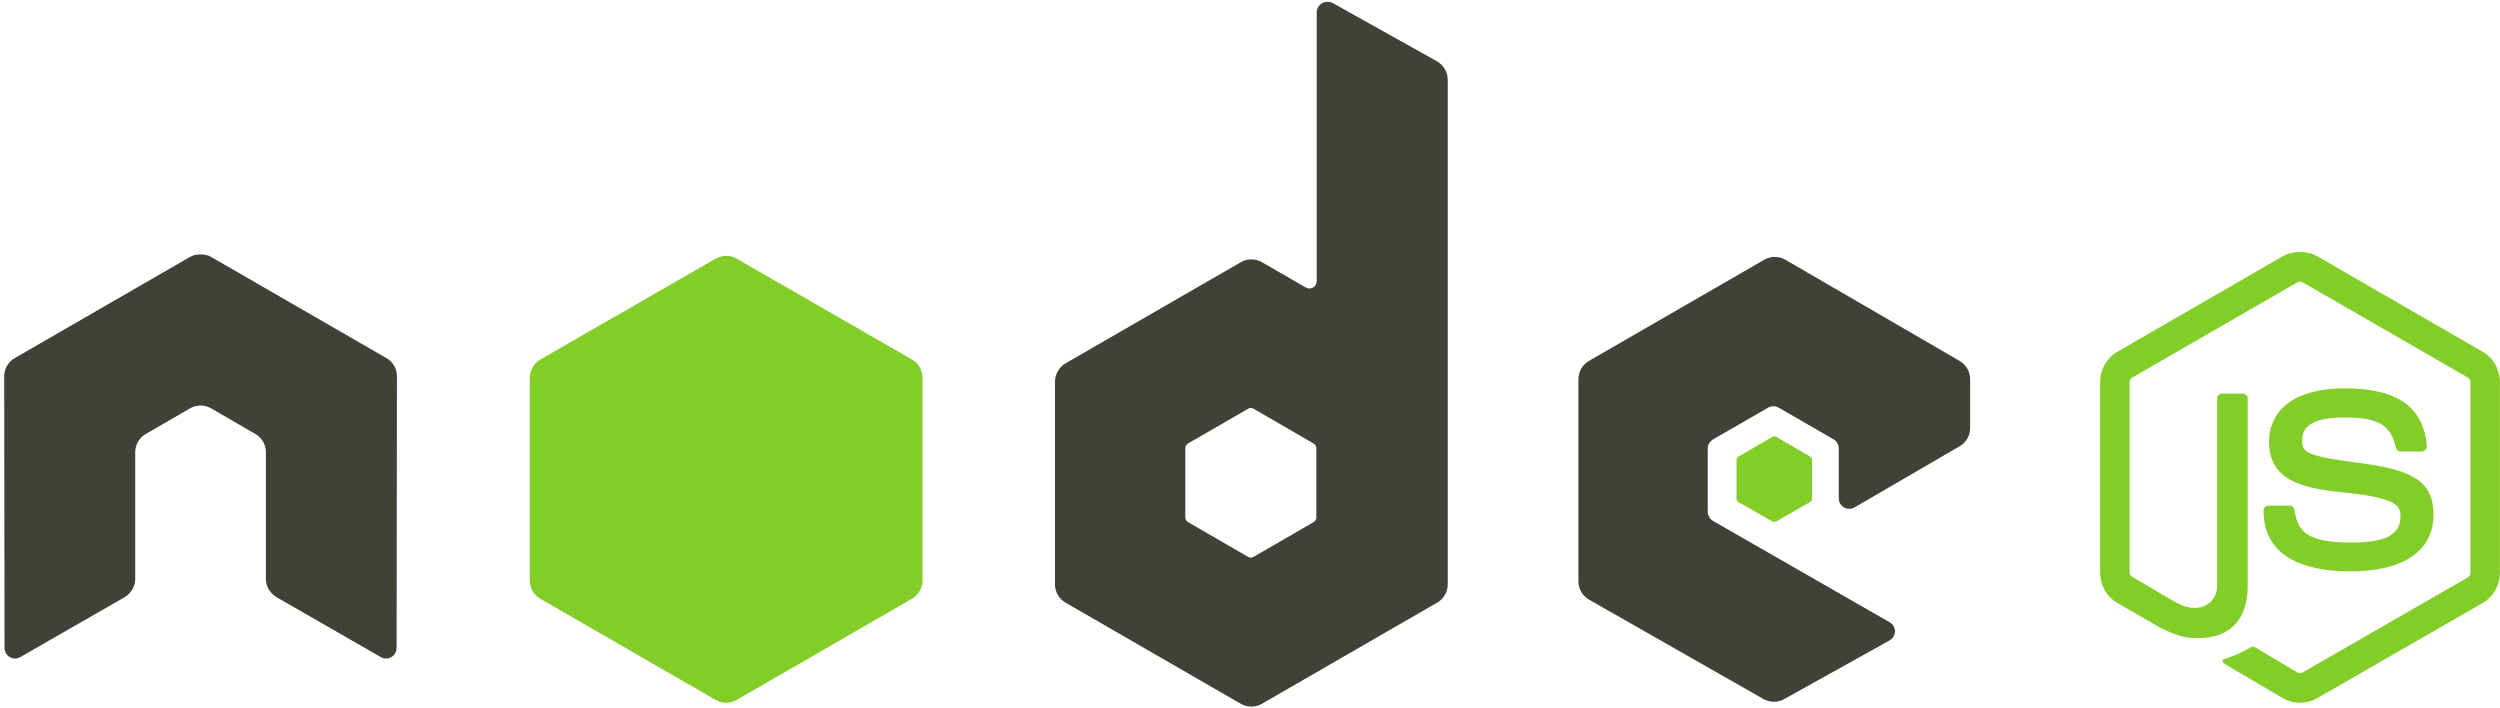
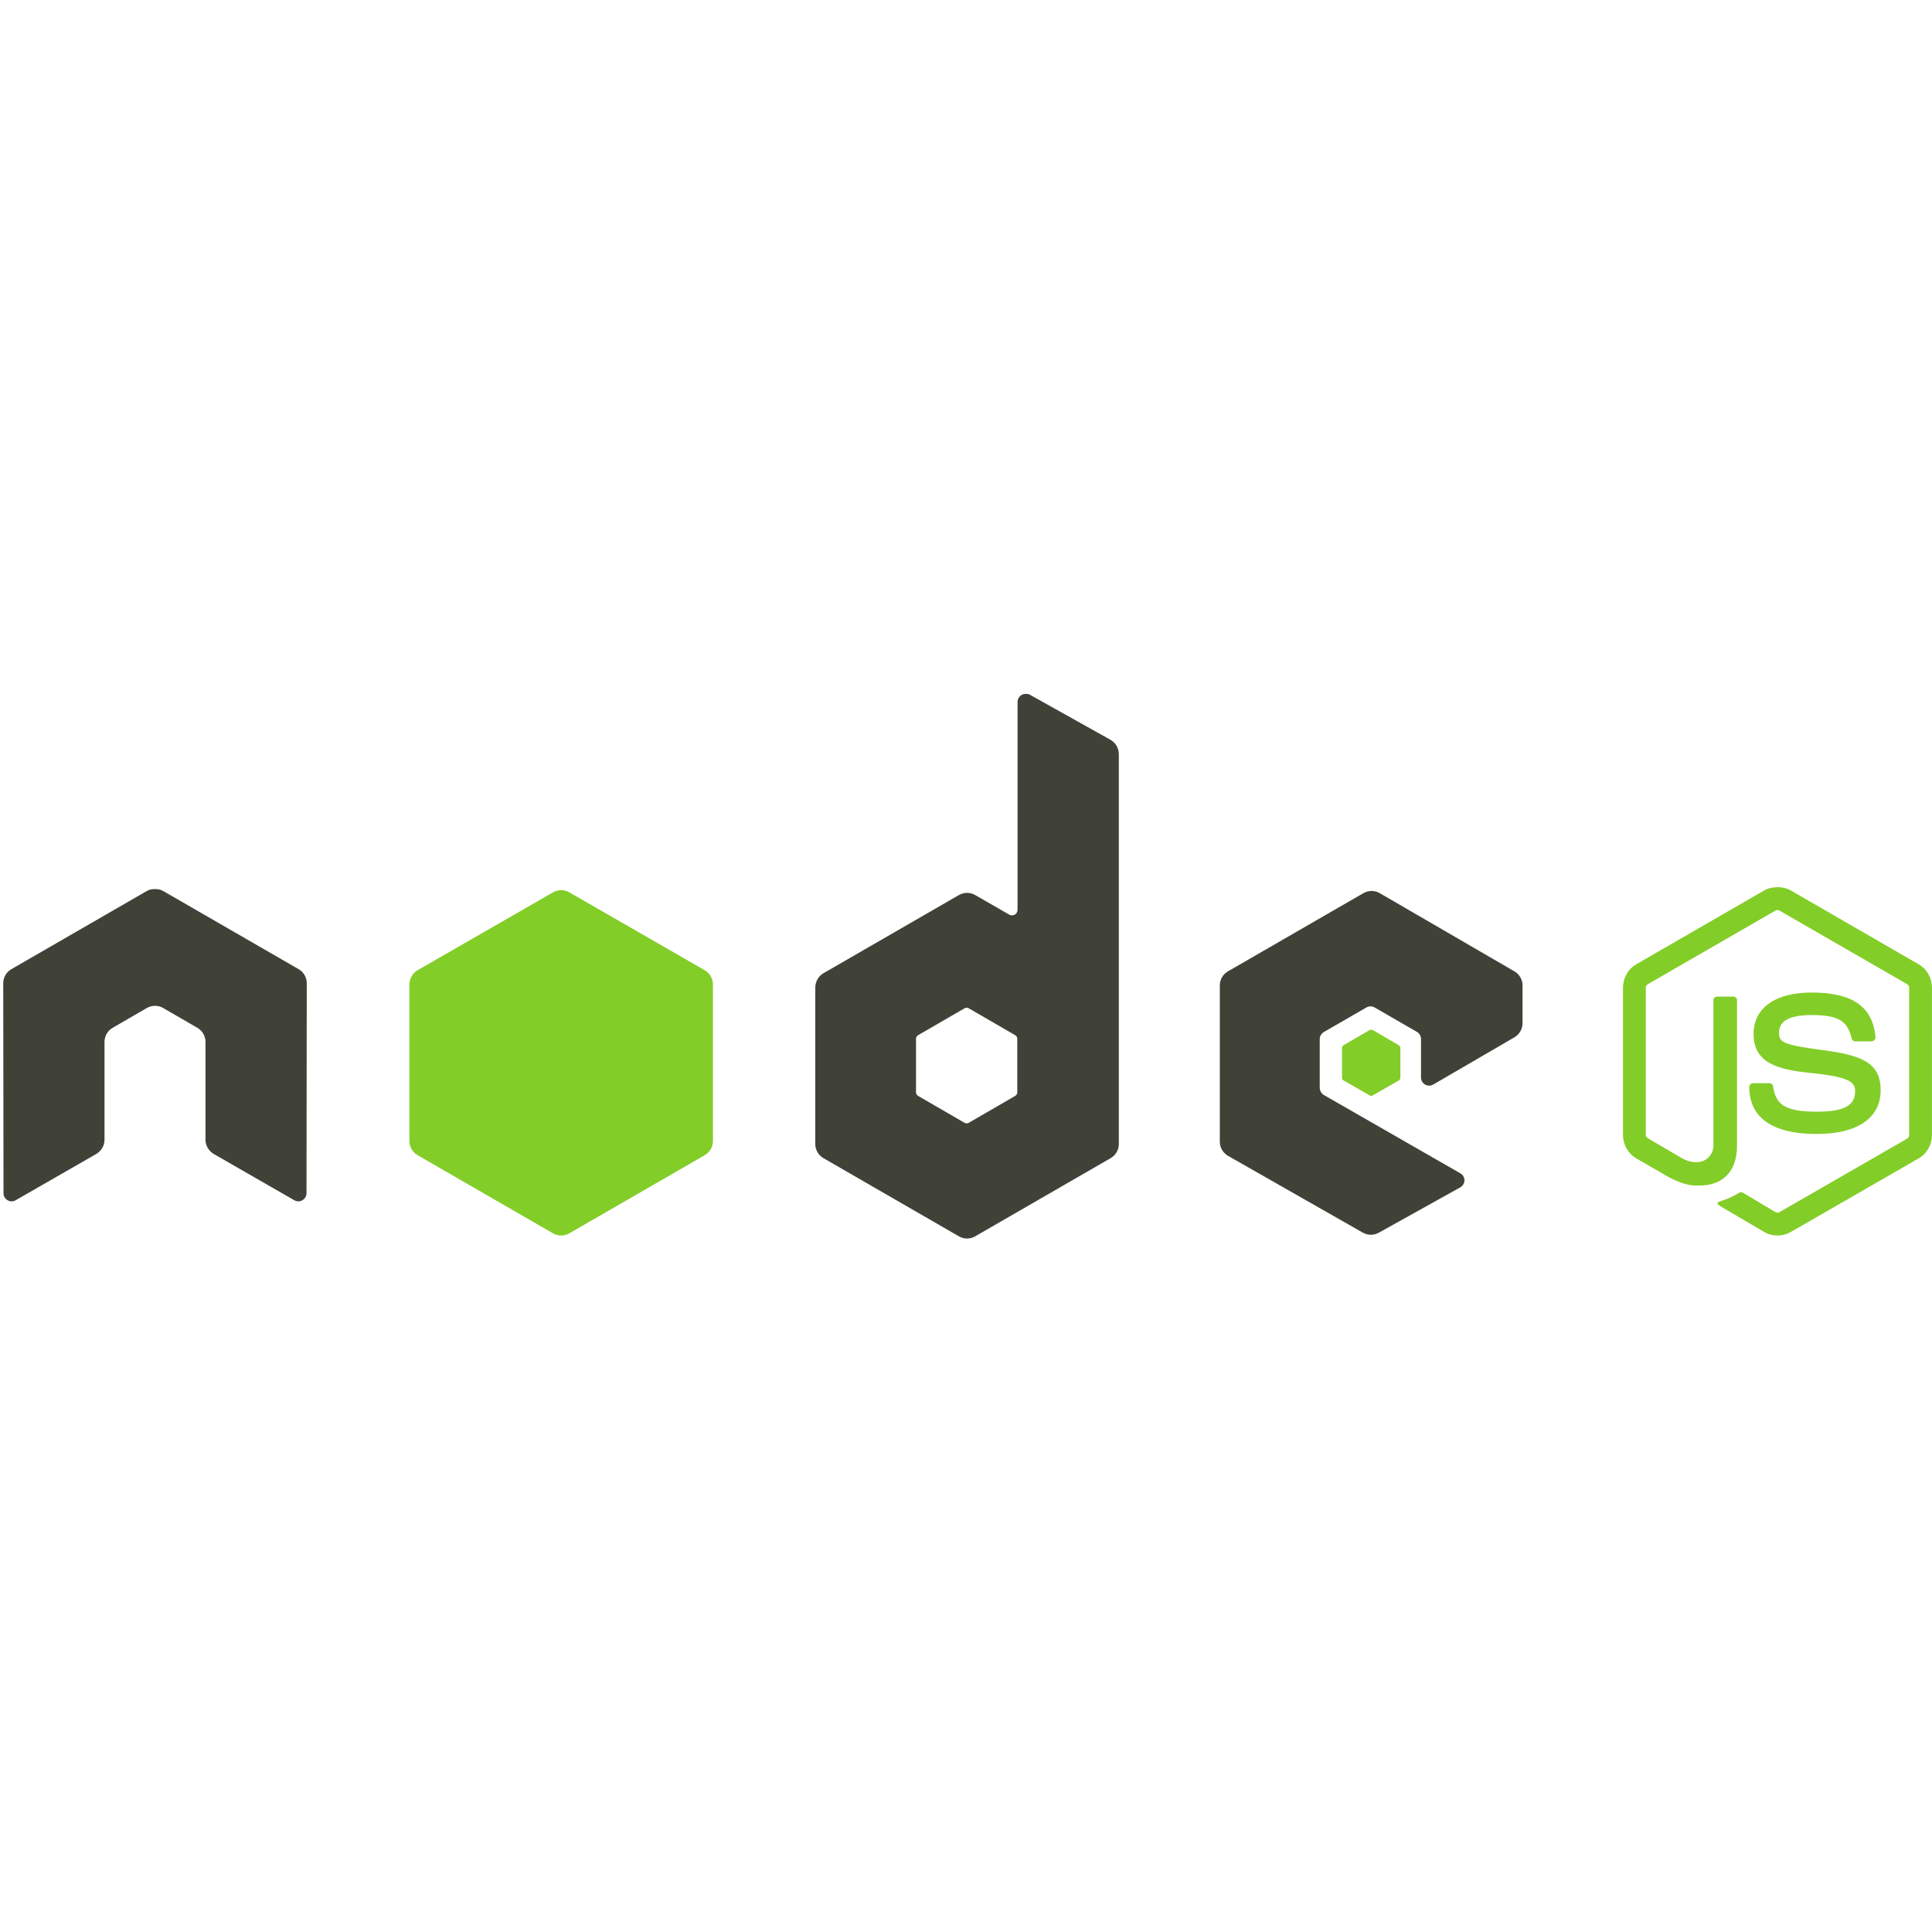
- <svg xmlns="http://www.w3.org/2000/svg" width="2500" height="708" viewBox="0 0 512 145" preserveAspectRatio="xMinYMin meet">
+ <svg xmlns="http://www.w3.org/2000/svg" width="48px" height="48px" viewBox="0 -183.5 512 512" preserveAspectRatio="xMinYMin meet">
  <g fill="#83CD29">
    <path d="M471.05 51.611c-1.244 0-2.454.257-3.525.863l-33.888 19.57c-2.193 1.264-3.526 3.65-3.526 6.189v39.069c0 2.537 1.333 4.92 3.526 6.187l8.85 5.109c4.3 2.119 5.885 2.086 7.842 2.086 6.366 0 10.001-3.863 10.001-10.576V81.542c0-.545-.472-.935-1.007-.935h-4.245c-.544 0-1.007.39-1.007.935v38.566c0 2.975-3.1 5.968-8.13 3.453l-9.21-5.396c-.326-.177-.576-.49-.576-.863v-39.07c0-.37.247-.747.576-.935L470.547 57.8a.998.998 0 0 1 1.007 0l33.817 19.498c.322.194.576.553.576.936v39.069c0 .373-.188.755-.504.935l-33.889 19.498c-.29.173-.69.173-1.007 0l-8.706-5.18a.905.905 0 0 0-.863 0c-2.403 1.362-2.855 1.52-5.109 2.302-.555.194-1.398.495.288 1.44l11.368 6.69a6.995 6.995 0 0 0 3.526.936 6.949 6.949 0 0 0 3.525-.935l33.889-19.499c2.193-1.275 3.525-3.65 3.525-6.187v-39.07c0-2.538-1.332-4.92-3.525-6.187l-33.889-19.57c-1.062-.607-2.28-.864-3.525-.864z" />
    <path d="M480.116 79.528c-9.65 0-15.397 4.107-15.397 10.937 0 7.408 5.704 9.444 14.966 10.36 11.08 1.085 11.943 2.712 11.943 4.893 0 3.783-3.016 5.396-10.144 5.396-8.957 0-10.925-2.236-11.584-6.691-.078-.478-.447-.864-.936-.864h-4.389c-.54 0-1.007.466-1.007 1.008 0 5.703 3.102 12.447 17.916 12.447 10.723 0 16.908-4.209 16.908-11.584 0-7.31-4.996-9.273-15.398-10.648-10.51-1.391-11.512-2.072-11.512-4.533 0-2.032.85-4.75 8.634-4.75 6.954 0 9.524 1.5 10.577 6.189.092.44.48.791.935.791h4.39c.27 0 .532-.166.719-.36.184-.207.314-.44.288-.719-.68-8.074-6.064-11.872-16.909-11.872z" />
  </g>
  <path d="M271.821.383a2.181 2.181 0 0 0-1.08.287 2.18 2.18 0 0 0-1.079 1.871v55.042c0 .54-.251 1.024-.719 1.295a1.501 1.501 0 0 1-1.511 0l-8.994-5.18a4.31 4.31 0 0 0-4.317 0l-35.903 20.721c-1.342.775-2.158 2.264-2.158 3.814v41.443c0 1.548.817 2.966 2.158 3.741l35.903 20.722a4.3 4.3 0 0 0 4.317 0l35.903-20.722a4.308 4.308 0 0 0 2.159-3.741V16.356a4.386 4.386 0 0 0-2.23-3.814L272.9.598c-.335-.187-.707-.22-1.079-.215zM40.861 52.115c-.684.027-1.328.147-1.942.503L3.015 73.34a4.3 4.3 0 0 0-2.158 3.741L.929 132.7c0 .773.399 1.492 1.079 1.87a2.096 2.096 0 0 0 2.159 0l21.297-12.231c1.349-.802 2.23-2.196 2.23-3.742V92.623c0-1.55.815-2.972 2.159-3.742l9.065-5.252a4.251 4.251 0 0 1 2.159-.576c.74 0 1.5.185 2.158.576l9.066 5.252a4.296 4.296 0 0 1 2.159 3.742v25.973c0 1.546.89 2.95 2.23 3.742l21.297 12.232a2.096 2.096 0 0 0 2.159 0 2.164 2.164 0 0 0 1.08-1.871l.07-55.618a4.28 4.28 0 0 0-2.158-3.741L43.235 52.618c-.607-.356-1.253-.475-1.942-.503h-.432zm322.624.503c-.75 0-1.485.19-2.158.576l-35.903 20.722a4.306 4.306 0 0 0-2.159 3.741V119.1c0 1.559.878 2.971 2.23 3.742l35.616 20.29c1.315.75 2.921.807 4.245.07l21.585-12.015c.685-.38 1.148-1.09 1.151-1.87a2.126 2.126 0 0 0-1.079-1.871l-36.119-20.722c-.676-.386-1.151-1.167-1.151-1.943v-12.95c0-.775.48-1.485 1.151-1.871l11.224-6.476a2.155 2.155 0 0 1 2.159 0L375.5 89.96a2.152 2.152 0 0 1 1.08 1.87v10.217a2.15 2.15 0 0 0 1.079 1.87c.673.389 1.487.39 2.158 0L401.331 91.4a4.325 4.325 0 0 0 2.159-3.742v-10c0-1.545-.82-2.966-2.159-3.742l-35.687-20.722a4.279 4.279 0 0 0-2.159-.575zm-107.35 30.939c.188 0 .408.046.576.143l12.304 7.123c.334.193.576.55.576.935v14.246c0 .387-.24.743-.576.936l-12.304 7.123a1.088 1.088 0 0 1-1.079 0l-12.303-7.123c-.335-.194-.576-.549-.576-.936V91.758c0-.386.242-.74.576-.935l12.303-7.122a.948.948 0 0 1 .504-.143v-.001z" fill="#404137" />
  <path d="M148.714 52.402c-.748 0-1.488.19-2.158.576l-35.903 20.65c-1.343.773-2.159 2.265-2.159 3.813v41.443c0 1.55.817 2.966 2.159 3.742l35.903 20.721a4.297 4.297 0 0 0 4.317 0l35.903-20.721a4.308 4.308 0 0 0 2.158-3.742V77.441c0-1.55-.816-3.04-2.158-3.813l-35.903-20.65a4.297 4.297 0 0 0-2.159-.576zM363.413 89.385c-.143 0-.302 0-.431.072l-6.907 4.029a.84.84 0 0 0-.432.72v7.914c0 .298.172.571.432.72l6.907 3.957c.259.15.535.15.791 0l6.907-3.958a.846.846 0 0 0 .432-.719v-7.915a.846.846 0 0 0-.432-.719l-6.907-4.03c-.128-.075-.216-.07-.36-.07z" fill="#83CD29" />
</svg>
